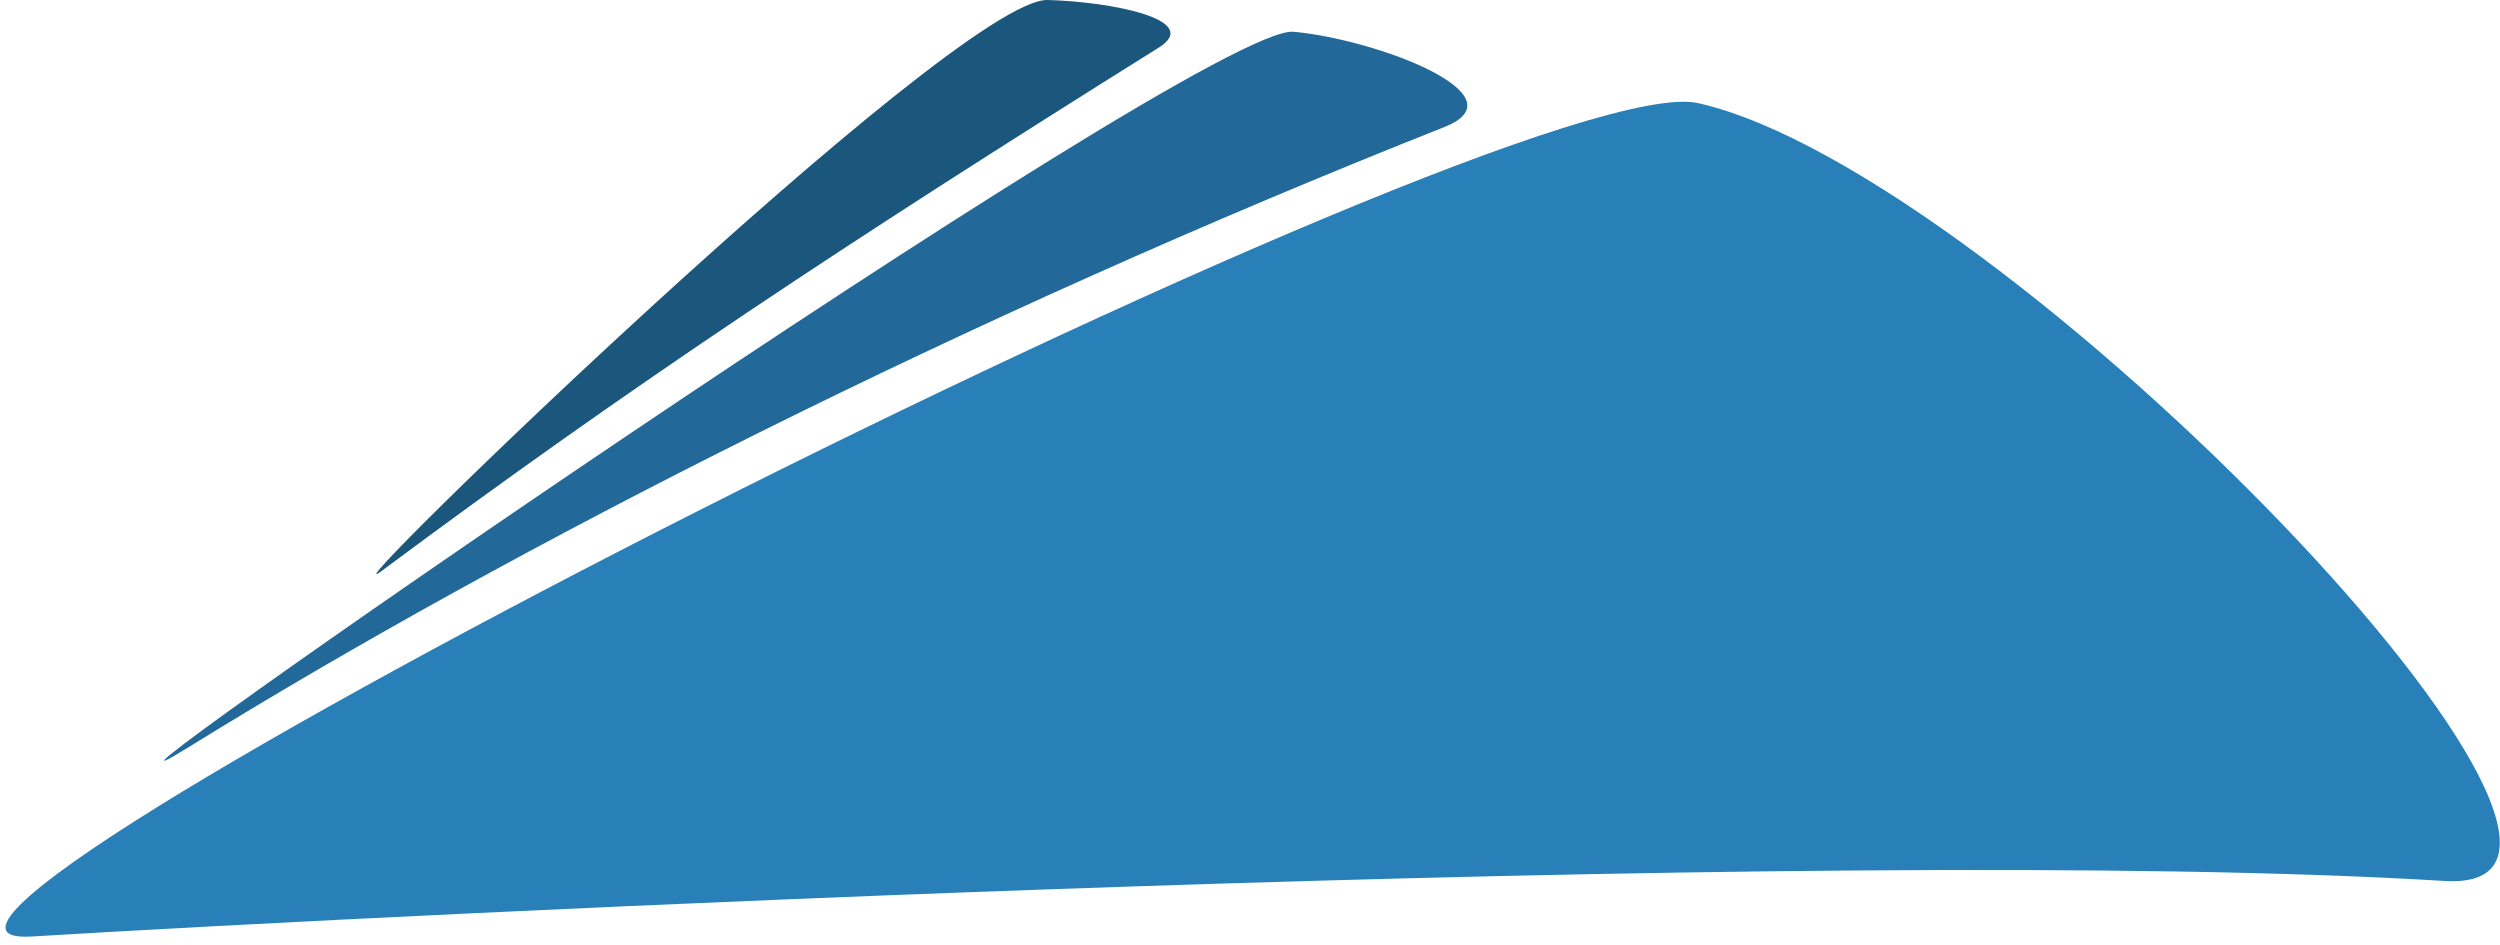
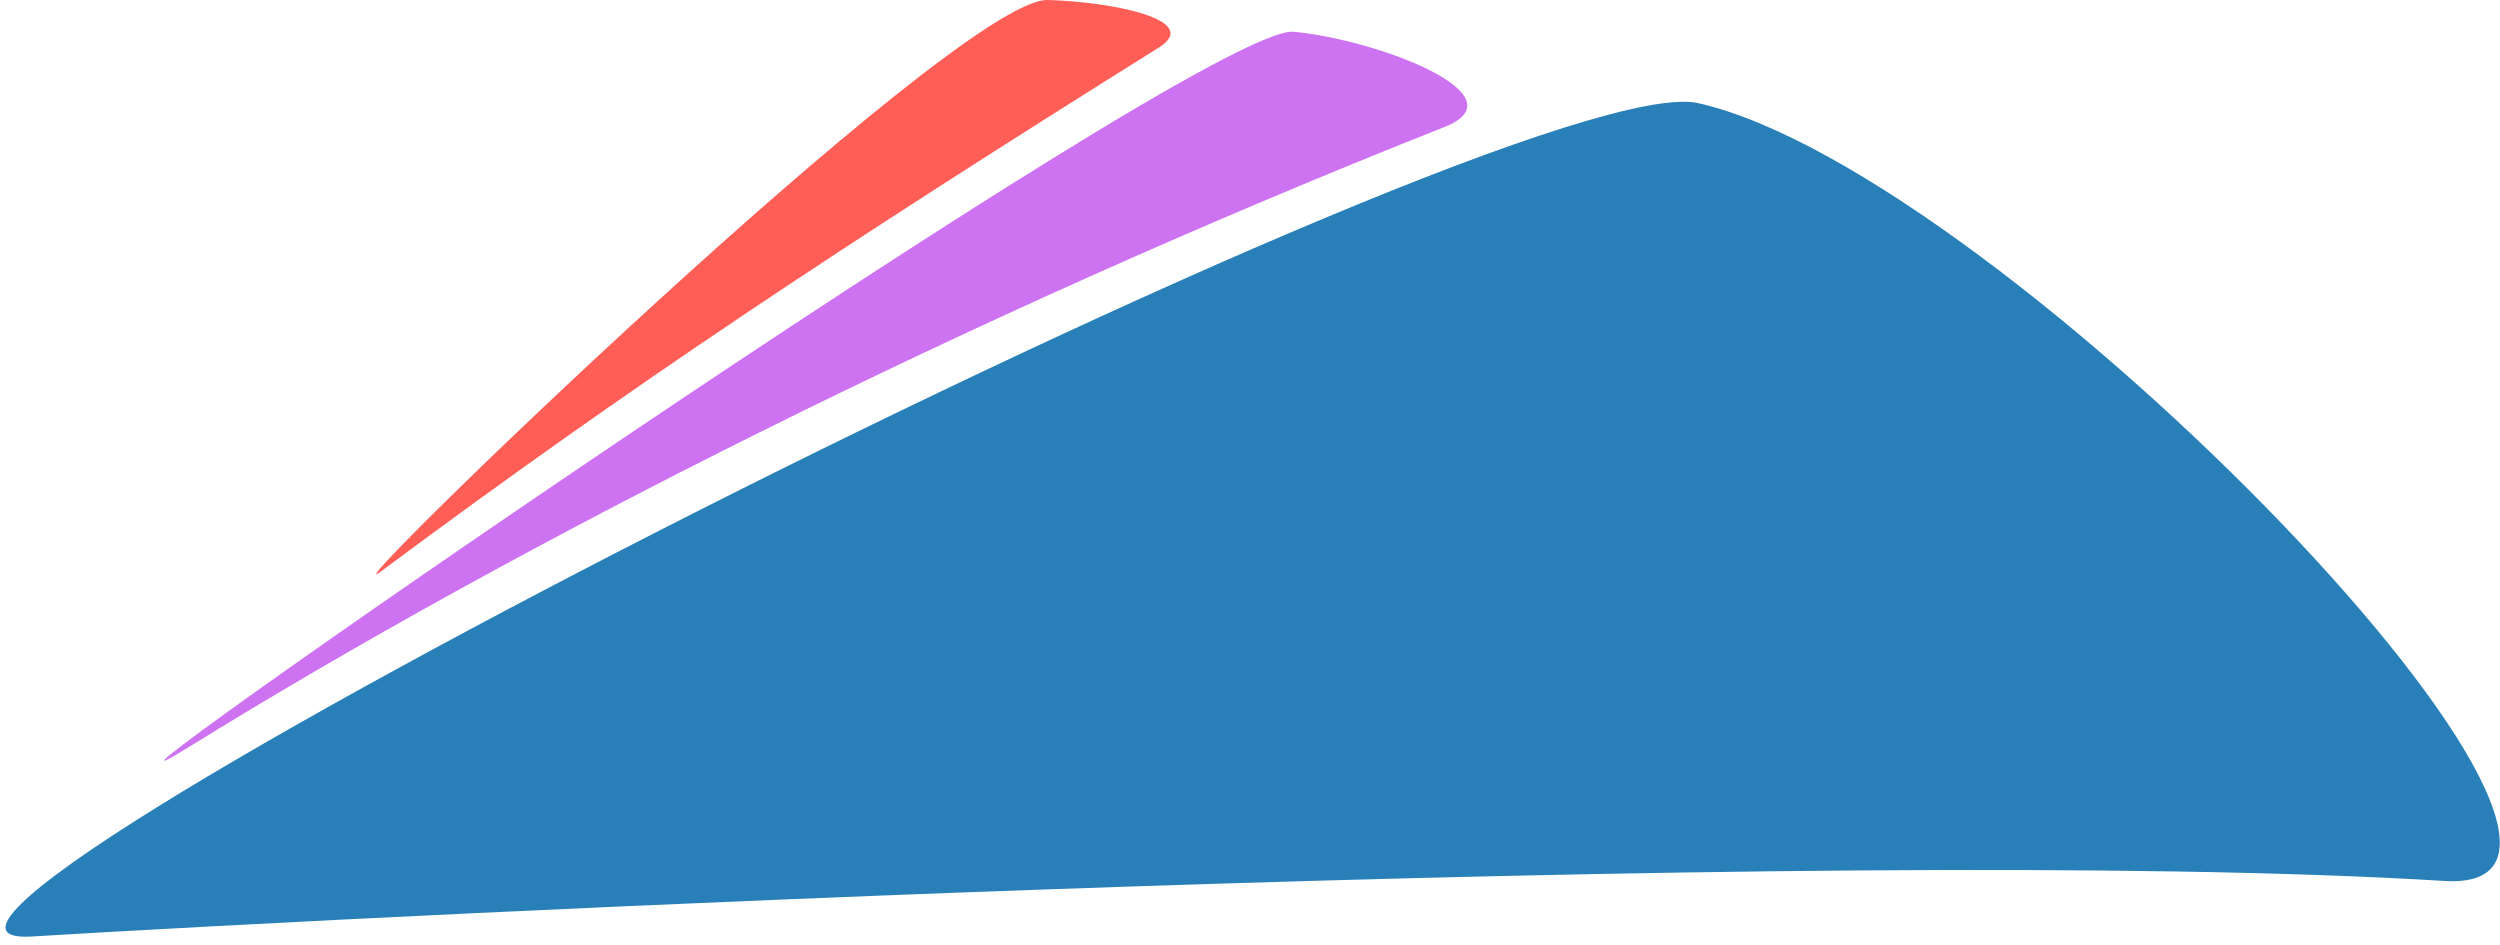
<svg xmlns="http://www.w3.org/2000/svg" width="315" height="119" viewBox="0 0 315 119">
  <defs>
    <style>
      .cls-1 {
        fill: #2980b9;
      }

      .cls-1, .cls-2, .cls-3 {
        fill-rule: evenodd;
      }

      .cls-2 {
-         fill: #226999;
+         fill: #cd72f1;
      }

      .cls-3 {
-         fill: #1b567d;
+         fill: #ff5e57;
      }
    </style>
  </defs>
  <path class="cls-1" d="M4,118c46.089-2.8,225.7-11.793,304-7,32.2,1.971-55.4-89.243-94-98C191.005,7.783-28.672,119.986,4,118Z" />
  <path id="Shape_3_copy" data-name="Shape 3 copy" class="cls-2" d="M24,94c40.828-25.255,97.483-54.024,158-78,10-3.96-8.42-11.006-19-12C151.535,2.923-3.837,111.219,24,94Z" />
  <path id="Shape_3_copy_2" data-name="Shape 3 copy 2" class="cls-3" d="M48,72c31.63-23.529,58.121-41.043,98-66,5.612-3.512-5.988-5.788-14-6C120.488-.3,39.748,78.139,48,72Z" />
</svg>
